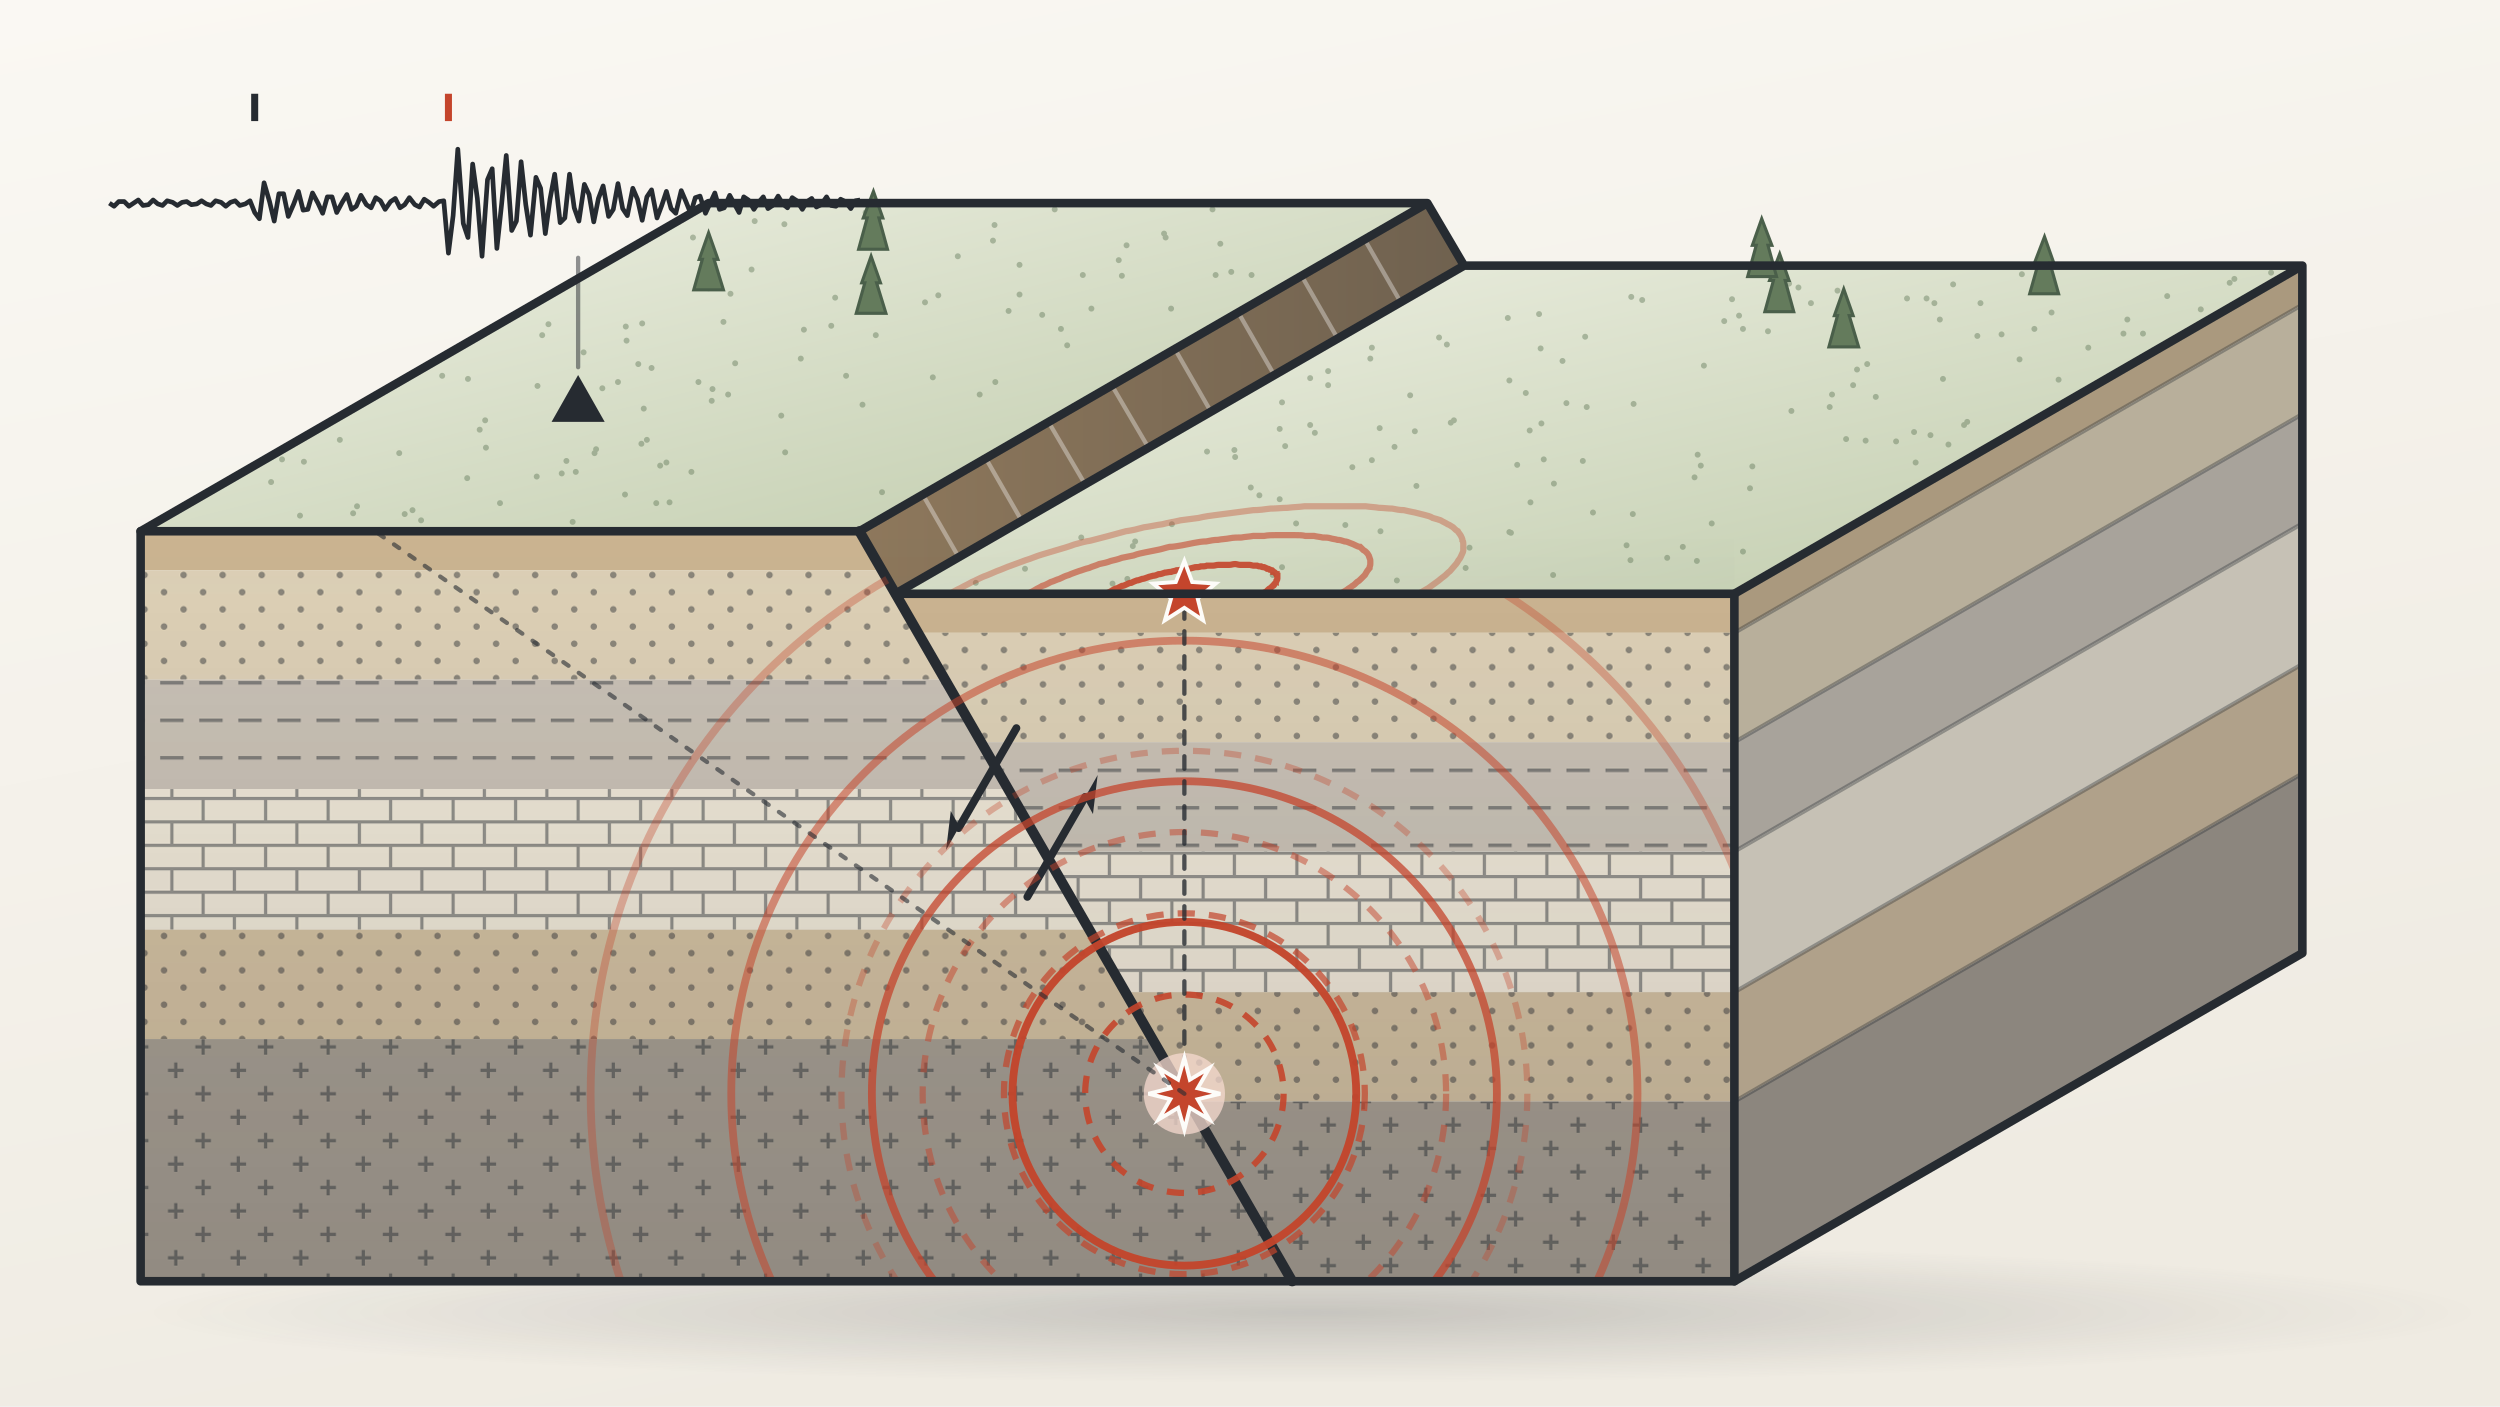
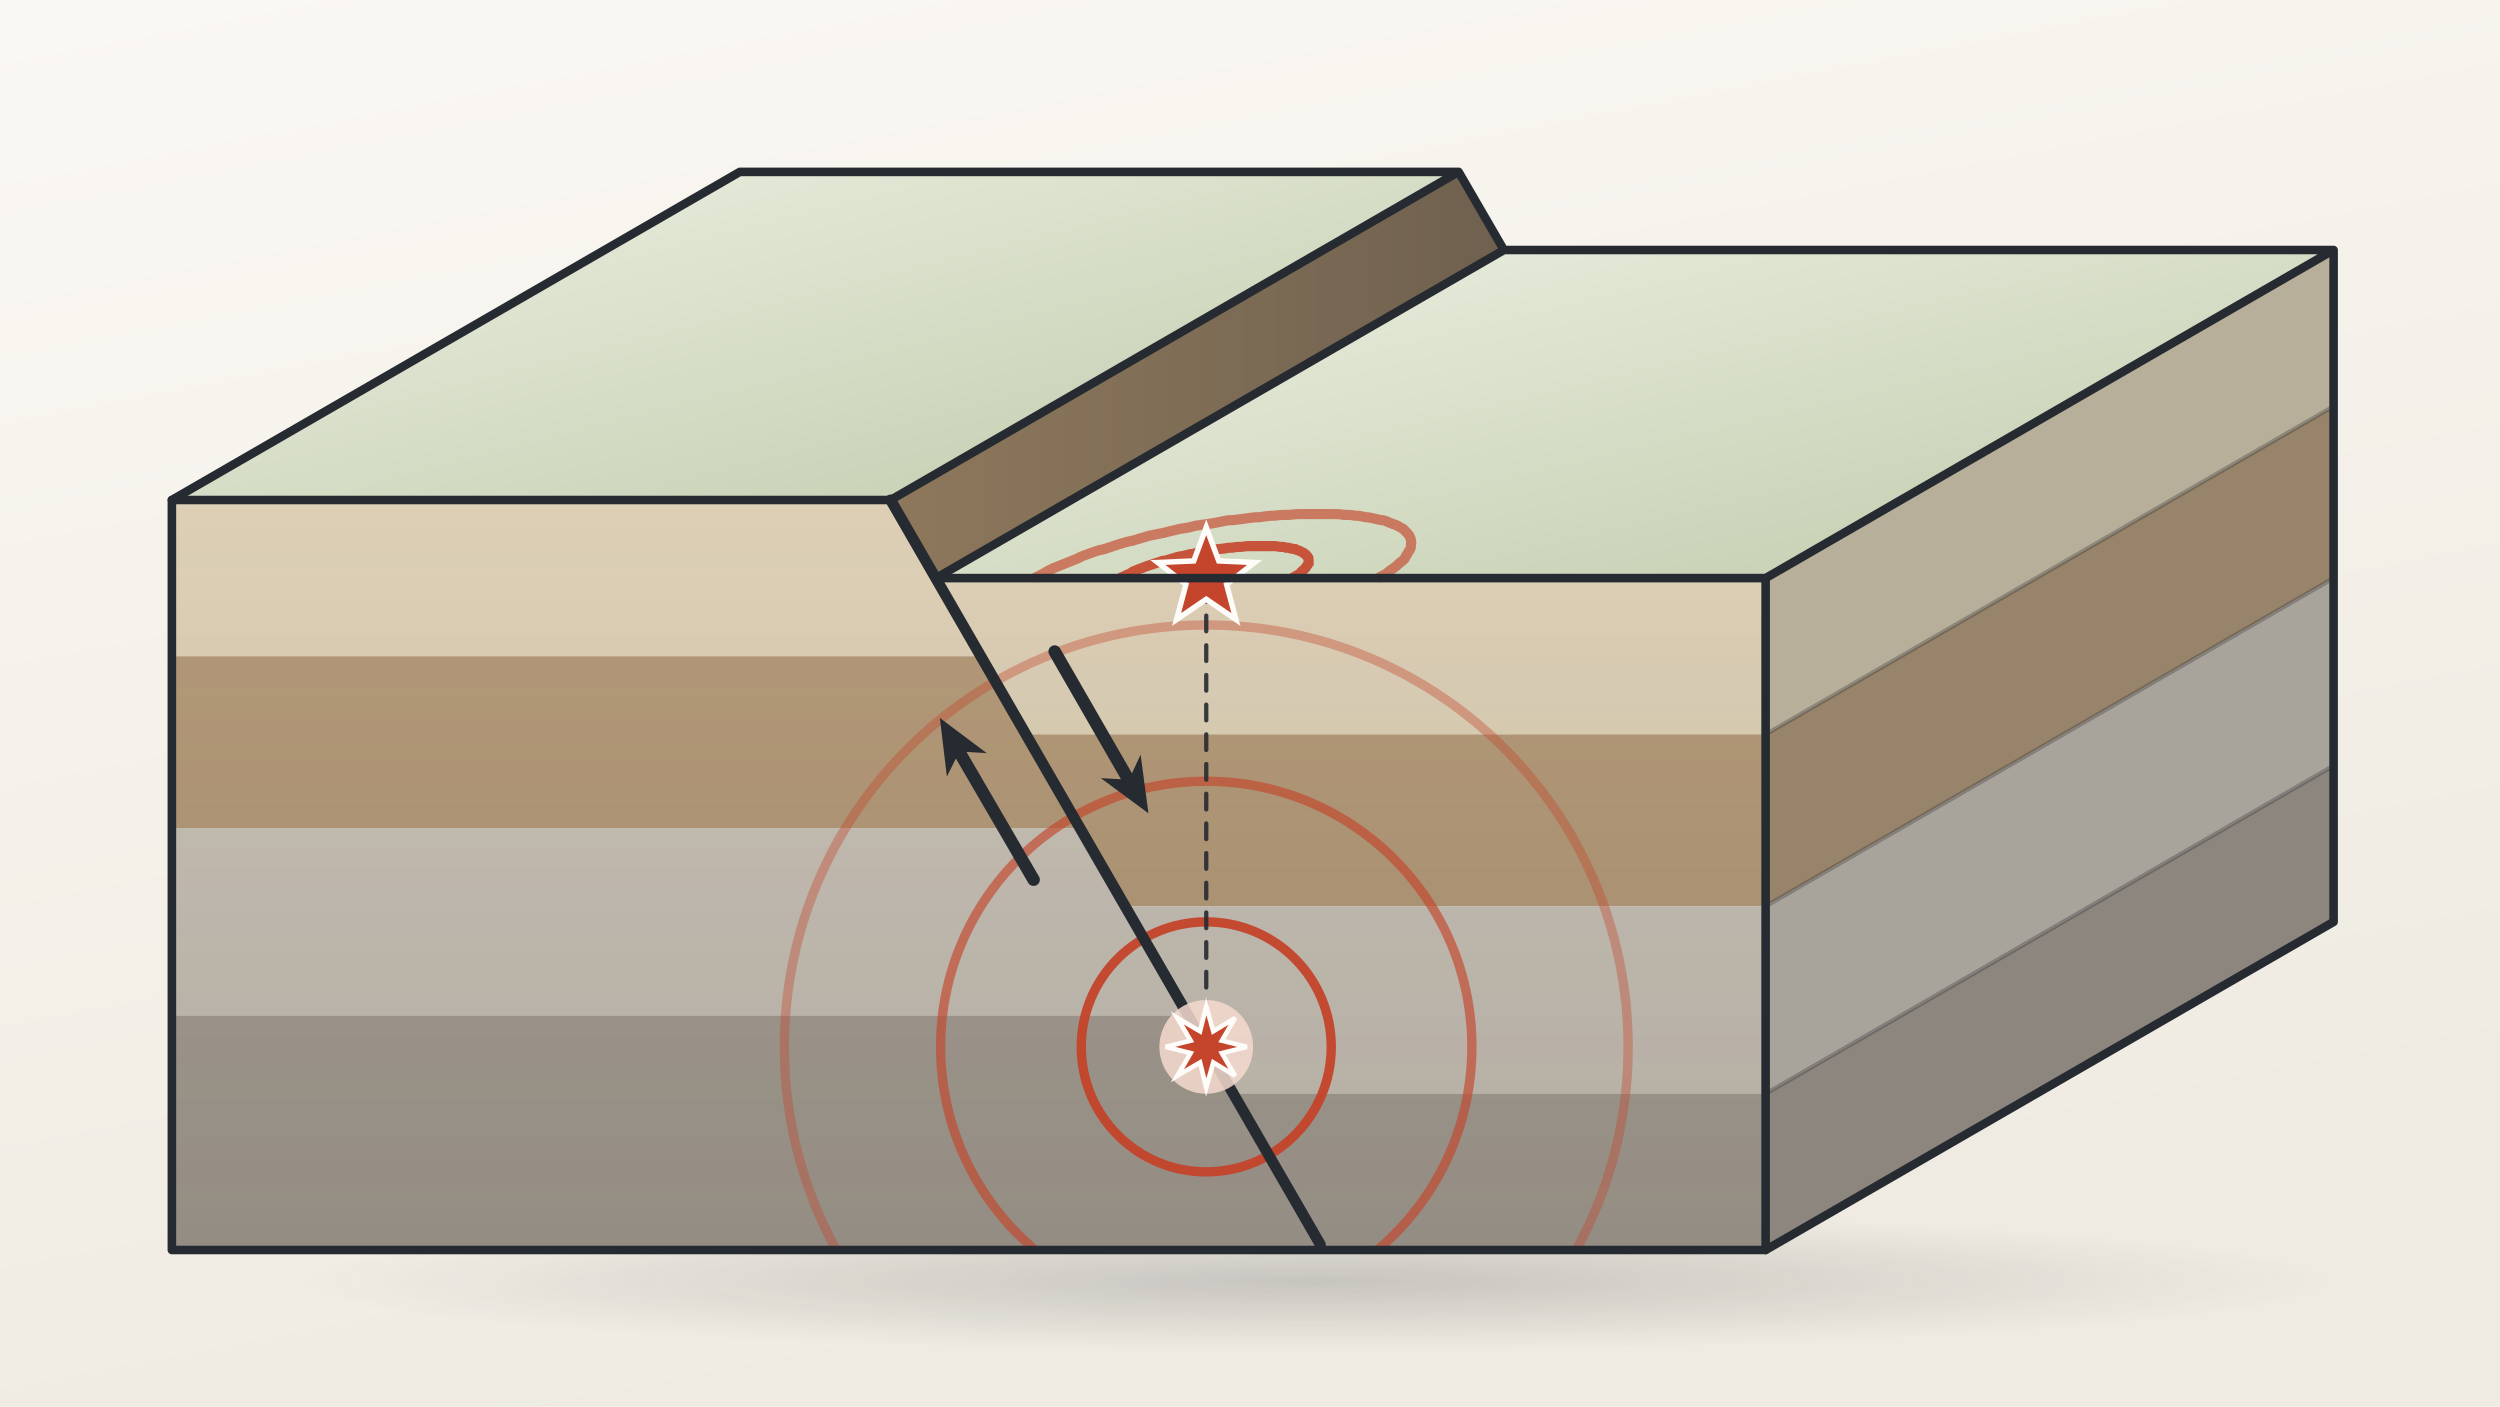
<svg xmlns="http://www.w3.org/2000/svg" viewBox="0 0 320 180">
  <style>.o{fill:none;stroke:#262b31;stroke-width:1.1;stroke-linejoin:round;stroke-linecap:round}.h{fill:none;stroke:#262b31;stroke-opacity:.5;stroke-width:0.55;stroke-linejoin:round;stroke-linecap:round}.hw{fill:none;stroke:#fff;stroke-opacity:.7;stroke-width:0.55;stroke-linejoin:round;stroke-linecap:round}.an{fill:none;stroke:#262b31;stroke-width:0.8;stroke-linecap:round;stroke-linejoin:round}.ah{fill:#262b31}</style>
  <defs>
    <radialGradient id="r1" cx="0.5" cy="0.5" r="0.5">
      <stop offset="0" stop-color="#262b31" stop-opacity="0.2" />
      <stop offset="1" stop-color="#262b31" stop-opacity="0" />
    </radialGradient>
-     <pattern id="p2" width="5" height="4.4" patternUnits="userSpaceOnUse">
-       <rect width="5" height="4.4" fill="#ddd0b6" />
-       <circle cx="1" cy="1" r=".42" fill="#8b867a" />
-       <circle cx="3.5" cy="3.2" r=".42" fill="#8b867a" />
-     </pattern>
-     <pattern id="p3" width="5" height="4.8" patternUnits="userSpaceOnUse">
-       <rect width="5" height="4.8" fill="#c9c1b5" />
-       <path d="M.5 1h3M5 3.4h3" stroke="#807e7a" stroke-width=".45" />
-     </pattern>
-     <pattern id="p4" width="8" height="6" patternUnits="userSpaceOnUse">
-       <rect width="8" height="6" fill="#eee6d6" />
-       <path d="M0 .2h8M0 3.2h8M2 .2v3M6 3.2v3" stroke="#94928c" stroke-width=".42" fill="none" />
-     </pattern>
-     <pattern id="p5" width="5" height="4.4" patternUnits="userSpaceOnUse">
-       <rect width="5" height="4.4" fill="#d2bfa0" />
-       <circle cx="1" cy="1" r=".42" fill="#857c6e" />
-       <circle cx="3.5" cy="3.2" r=".42" fill="#857c6e" />
-     </pattern>
-     <pattern id="p6" width="8" height="6" patternUnits="userSpaceOnUse">
-       <rect width="8" height="6" fill="#a69d91" />
-       <path d="M1 2h2M2 1v2M5.5 5h2M6.5 4v2" stroke="#6c6a66" stroke-width=".42" />
-     </pattern>
-     <linearGradient id="l7" x1="0" y1="0" x2="1" y2="1">
+     <linearGradient id="l2" x1="0" y1="0" x2="0" y2="1">
+       <stop offset="0" stop-color="#262b31" stop-opacity="0" />
+       <stop offset="1" stop-color="#262b31" stop-opacity="0.14" />
+     </linearGradient>
+     <linearGradient id="l3" x1="0" y1="0" x2="1" y2="1">
      <stop offset="0" stop-color="#eef0e3" />
      <stop offset="1" stop-color="#bfcbab" />
    </linearGradient>
-     <linearGradient id="l8" x1="0" y1="0" x2="1" y2="0">
+     <linearGradient id="l4" x1="0" y1="0" x2="1" y2="0">
      <stop offset="0" stop-color="#8e785c" />
      <stop offset="1" stop-color="#6f614f" />
    </linearGradient>
-     <pattern id="p9" width="5" height="4.4" patternUnits="userSpaceOnUse" patternTransform="translate(0 -8)">
-       <rect width="5" height="4.4" fill="#ddd0b6" />
-       <circle cx="1" cy="1" r=".42" fill="#8b867a" />
-       <circle cx="3.5" cy="3.2" r=".42" fill="#8b867a" />
-     </pattern>
-     <pattern id="p10" width="5" height="4.8" patternUnits="userSpaceOnUse" patternTransform="translate(0 -8)">
-       <rect width="5" height="4.8" fill="#c9c1b5" />
-       <path d="M.5 1h3M5 3.4h3" stroke="#807e7a" stroke-width=".45" />
-     </pattern>
-     <pattern id="p11" width="8" height="6" patternUnits="userSpaceOnUse" patternTransform="translate(0 -8)">
-       <rect width="8" height="6" fill="#eee6d6" />
-       <path d="M0 .2h8M0 3.2h8M2 .2v3M6 3.2v3" stroke="#94928c" stroke-width=".42" fill="none" />
-     </pattern>
-     <pattern id="p12" width="5" height="4.4" patternUnits="userSpaceOnUse" patternTransform="translate(0 -8)">
-       <rect width="5" height="4.4" fill="#d2bfa0" />
-       <circle cx="1" cy="1" r=".42" fill="#857c6e" />
-       <circle cx="3.5" cy="3.2" r=".42" fill="#857c6e" />
-     </pattern>
-     <pattern id="p13" width="8" height="6" patternUnits="userSpaceOnUse" patternTransform="translate(0 -8)">
-       <rect width="8" height="6" fill="#a69d91" />
-       <path d="M1 2h2M2 1v2M5.5 5h2M6.5 4v2" stroke="#6c6a66" stroke-width=".42" />
-     </pattern>
-     <pattern id="p14" width="8" height="6" patternUnits="userSpaceOnUse" patternTransform="translate(0 -8)">
-       <rect width="8" height="6" fill="#a69d91" />
-       <path d="M1 2h2M2 1v2M5.5 5h2M6.5 4v2" stroke="#6c6a66" stroke-width=".42" />
-     </pattern>
-     <linearGradient id="l15" x1="0" y1="0" x2="1" y2="1">
-       <stop offset="0" stop-color="#eef0e3" />
-       <stop offset="1" stop-color="#bfcbab" />
-     </linearGradient>
-     <linearGradient id="l16" x1="0" y1="0" x2="0" y2="1">
-       <stop offset="0" stop-color="#262b31" stop-opacity="0" />
-       <stop offset="1" stop-color="#262b31" stop-opacity="0.16" />
-     </linearGradient>
-     <clipPath id="c17">
-       <path d="M18 68l92 0 4.6 8 107.4 0 0 88-204 0Z" />
+     <clipPath id="c5">
+       <path d="M22 64l92 0 5.8 10 106.2 0 0 86-204 0Z" />
    </clipPath>
-     <linearGradient id="l18" x1="0" y1="0" x2="0.35" y2="1">
+     <linearGradient id="l6" x1="0" y1="0" x2="0.35" y2="1">
      <stop offset="0" stop-color="#faf8f3" />
      <stop offset="1" stop-color="#efebe2" />
    </linearGradient>
  </defs>
-   <rect width="320" height="180" fill="url(#l18)" />
-   <ellipse cx="168" cy="168" rx="150" ry="9" fill="url(#r1)" />
-   <path d="M18 68l92 0 2.9 5-94.9 0Z" fill="#cbb491" />
-   <path d="M18 73l94.9 0 8.1 14-103 0Z" fill="url(#p2)" />
-   <path d="M18 87l103 0 8.1 14-111.1 0Z" fill="url(#p3)" />
-   <path d="M18 101l111.1 0 10.3 18-121.4 0Z" fill="url(#p4)" />
-   <path d="M18 119l121.4 0 8.1 14-129.5 0Z" fill="url(#p5)" />
-   <path d="M18 133l129.5 0 17.9 31-147.4 0Z" fill="url(#p6)" />
-   <path d="M18 68l72.7-42 92 0-72.7 42Z" fill="url(#l7)" />
-   <path d="M110 68l72.7-42 4.7 8-72.8 42Z" fill="url(#l8)" />
-   <path d="M118.1 63.3l4.6 8" class="hw" style="stroke-opacity:0.35" />
-   <path d="M126.2 58.7l4.6 8" class="hw" style="stroke-opacity:0.35" />
-   <path d="M134.2 54l4.7 8" class="hw" style="stroke-opacity:0.35" />
-   <path d="M142.3 49.3l4.7 8" class="hw" style="stroke-opacity:0.35" />
-   <path d="M150.4 44.7l4.6 8" class="hw" style="stroke-opacity:0.35" />
-   <path d="M158.5 40l4.6 8" class="hw" style="stroke-opacity:0.35" />
-   <path d="M166.6 35.3l4.6 8" class="hw" style="stroke-opacity:0.35" />
-   <path d="M174.7 30.7l4.6 8" class="hw" style="stroke-opacity:0.35" />
-   <path d="M114.6 76l107.4 0 0 5-104.5 0Z" fill="#cbb491" />
-   <path d="M222 76l72.7-42 0 5-72.7 42Z" fill="#aa997e" />
-   <path d="M222 76l72.7-42" class="h" style="stroke-opacity:0.35" />
-   <path d="M117.5 81l104.5 0 0 14-96.4 0Z" fill="url(#p9)" />
-   <path d="M222 81l72.7-42 0 14-72.7 42Z" fill="#b8af9b" />
-   <path d="M222 81l72.7-42" class="h" style="stroke-opacity:0.35" />
-   <path d="M125.6 95l96.4 0 0 14-88.3 0Z" fill="url(#p10)" />
-   <path d="M222 95l72.7-42 0 14-72.7 42Z" fill="#a8a39b" />
-   <path d="M222 95l72.7-42" class="h" style="stroke-opacity:0.35" />
-   <path d="M133.7 109l88.3 0 0 18-77.9 0Z" fill="url(#p11)" />
-   <path d="M222 109l72.7-42 0 18-72.7 42Z" fill="#c6c1b5" />
-   <path d="M222 109l72.7-42" class="h" style="stroke-opacity:0.35" />
-   <path d="M144.1 127l77.9 0 0 14-69.9 0Z" fill="url(#p12)" />
-   <path d="M222 127l72.7-42 0 14-72.7 42Z" fill="#b0a18a" />
-   <path d="M222 127l72.7-42" class="h" style="stroke-opacity:0.35" />
-   <path d="M152.1 141l69.9 0 0 23-56.6 0Z" fill="url(#p13)" />
-   <path d="M222 141l72.7-42 0 23-72.7 42Z" fill="#8c867e" />
-   <path d="M222 141l72.7-42" class="h" style="stroke-opacity:0.35" />
-   <path d="M160.8 156l61.2 0 0 8-56.6 0Z" fill="url(#p14)" />
-   <path d="M222 156l72.7-42 0 8-72.7 42Z" fill="#8c867e" />
-   <path d="M114.6 76l72.8-42 107.3 0-72.7 42Z" fill="url(#l15)" />
-   <path d="M238.8 56.4h0M164.1 51.5h0M94.1 46.5h0M202.9 43.1h0M61.4 55h0M96.2 34.5h0M162.9 73.6h0M285.4 36.2h0M195.3 50.3h0M53.9 66.6h0M131.2 72.8h0M76.3 57.5h0M59.9 48.5h0M170 49.3h0M167.7 48.4h0M290.7 34.9h0M239 46.6h0M100.5 57.9h0M84 64.4h0M202.6 59h0M217.7 59.6h0M272.3 40.9h0M36.1 58.8h0M236.3 56.2h0M245.2 59.2h0M80.1 41.8h0M195.9 64.3h0M62.1 53.8h0M267.3 44.5h0M62.2 57.3h0M45.7 64.8h0M193.2 68.1h0M164.5 57.1h0M110.8 37.6h0M92.6 41.2h0M74.1 50.2h0M82.8 56.3h0M271.8 42.7h0M144.2 31.4h0M91.1 51.3h0M237.2 49.3h0M110.8 27.2h0M82.1 56.8h0M198.9 61.9h0M85.7 64.3h0M80.2 43.6h0M112.1 42.9h0M127.4 48.9h0M247.1 55.7h0M197 40.2h0M68.7 61h0M260.4 42.1h0M84.5 59.6h0M235.2 37.2h0M127.3 28.8h0M240.1 50.8h0M112.9 63h0M96.6 28.3h0M118.4 38.7h0M130.5 33.9h0M161.2 63.4h0M106.9 38.1h0M51.1 58h0M193 40.7h0M163.8 63.9h0M219.1 67h0M43.5 56.3h0M82.4 52.3h0M145 69.9h0M156.2 31.2h0M263.5 48.6h0M200.5 51.6h0M51.8 65.8h0M88.7 30.4h0M229 36.3h0M70.2 41.5h0M155.2 26.8h0M74.7 45.1h0M231.8 38.8h0M218.1 46.8h0M244.1 38.2h0M139.7 39.5h0M262.6 40h0M160.2 35.2h0M234.2 52.1h0M173.1 59.8h0M180.5 50.6h0M82.2 41.4h0M281.7 39.6h0M194.2 59.5h0M209.1 51.7h0M90.7 36.9h0M69.4 42.9h0M195.8 55.1h0M208.8 38h0M73.3 66.8h0M129.1 39.8h0M73.7 60.4h0M248.7 48.5h0M133.4 40.3h0M91.2 49.8h0M246.6 38.2h0M224.3 59.7h0M160.1 62.4h0M83.4 47.1h0M248.3 40.9h0M230.2 36.8h0M88.5 60.4h0M93.2 50.5h0M181.1 55.2h0M143.2 33.3h0M249.4 56.9h0M38.4 66h0M198.8 73.6h0M203.1 52.1h0M138.6 35.2h0M34.7 61.7h0M203.9 65.6h0M52.8 65.3h0M178.5 57.2h0M193.2 48.7h0M250 36.4h0M172.2 67.2h0M56.6 48.1h0M176.7 68h0M100 53.2h0M197.3 54.2h0M197.2 44.6h0M155.6 35.2h0M208.7 71.7h0M258.5 46h0M79.1 48.9h0M210.2 38.4h0M136.6 44.2h0M253.1 43h0M242.7 56.5h0M165.9 67h0M223.1 42.1h0M200 46.2h0M127.1 30.8h0M286 35.7h0M184.2 43.2h0M149.2 30.4h0M216.9 61.1h0M68.8 49.4h0M185.2 44.1h0M187.6 72.7h0M193.4 68.2h0M143.6 35.3h0M59.8 61.2h0M175.4 45.9h0M237.7 47.3h0M245 55.3h0M217.2 71.8h0M102.5 45.9h0M130.5 37.7h0M185.7 54.1h0M229.3 52.6h0M110.4 51.8h0M253.5 38.8h0M122.6 32.8h0M251.8 54h0M150 67.1h0M163.8 54.9h0M144.3 74.1h0M251.4 54.4h0M157.6 34.8h0M168.3 55.4h0M164.1 72.6h0M158.1 58.5h0M277.4 37.9h0M108.3 48.1h0M77.1 49.7h0M247.6 38.8h0M102.9 42.2h0M215.4 70h0M178.8 74.3h0M76.1 58h0M181.3 62.2h0M135.8 42.1h0M93.5 37.6h0M81.7 46.6h0M85.3 59.2h0M158 57.6h0M125.4 50.5h0M138.4 68.8h0M106.4 41.7h0M186.1 53.8h0M234.5 50.5h0M209 65.8h0M226.3 42.4h0M224 62.5h0M149 29.9h0M135 26.8h0M208.2 69.8h0M120.1 37.8h0M80 63.3h0M217.3 58.2h0M188.1 70.1h0M149.9 39.5h0M38.9 59.1h0M221.7 38.3h0M223.1 70.6h0M175.6 44.5h0M170 47.5h0M64 64.4h0M45.2 65.7h0M167.7 54.4h0M145.3 69.3h0M72.5 59h0M258.8 35.1h0M213.4 71.4h0M100.4 28.7h0M119.4 48.3h0M154.5 57.8h0M142.4 74.7h0M220.7 41.1h0M89.4 48.9h0M197.6 58.8h0M71.9 60.6h0M124.9 74.6h0M256.2 42.8h0M222.6 40.4h0M175.6 58.9h0M176.6 54.8h0M274.3 42.7h0" stroke="#647b5c" stroke-width="0.76" stroke-linecap="round" fill="none" stroke-opacity="0.45" />
-   <path d="M90.7 29.8L91.9 33.2L91.4 33.2L92.6 37.1L88.8 37.1L89.9 33.2L89.5 33.2Z" fill="#647b5c" stroke="#4a5f4a" stroke-width="0.4" />
-   <path d="M111.8 24.5L113 27.9L112.5 27.9L113.6 31.9L109.9 31.9L111 27.9L110.5 27.9Z" fill="#647b5c" stroke="#4a5f4a" stroke-width="0.4" />
-   <path d="M111.5 32.8L112.7 36.2L112.2 36.2L113.4 40.1L109.6 40.1L110.7 36.2L110.3 36.2Z" fill="#647b5c" stroke="#4a5f4a" stroke-width="0.4" />
-   <path d="M227.8 32.5L229 35.9L228.5 35.9L229.6 39.9L225.9 39.9L227 35.9L226.5 35.9Z" fill="#647b5c" stroke="#4a5f4a" stroke-width="0.4" />
-   <path d="M236 37L237.2 40.4L236.7 40.4L237.9 44.4L234.1 44.4L235.2 40.4L234.8 40.4Z" fill="#647b5c" stroke="#4a5f4a" stroke-width="0.4" />
-   <path d="M261.7 30.3L262.9 33.7L262.4 33.7L263.5 37.6L259.8 37.6L260.9 33.7L260.4 33.7Z" fill="#647b5c" stroke="#4a5f4a" stroke-width="0.4" />
-   <path d="M225.5 28L226.8 31.4L226.3 31.4L227.4 35.4L223.7 35.4L224.8 31.4L224.3 31.4Z" fill="#647b5c" stroke="#4a5f4a" stroke-width="0.4" />
-   <path d="M18 68l204 0 0 96-204 0Z" fill="url(#l16)" />
-   <path d="M110 68l55.4 96" class="o" style="stroke-width:1.3" />
-   <path d="M130.1 93.2l-7.4 12.8" fill="none" stroke="#262b31" stroke-width="1" stroke-linecap="round" stroke-linejoin="round" />
-   <path d="M121.1 108.8l.6-5 1.1 2Z" fill="#262b31" />
-   <path d="M131.5 114.8l7.4-12.8" fill="none" stroke="#262b31" stroke-width="1" stroke-linecap="round" stroke-linejoin="round" />
-   <path d="M140.5 99.2l-.6 5-1.1-2Z" fill="#262b31" />
-   <g clip-path="url(#c17)">
-     <circle cx="151.6" cy="140" r="22" fill="none" stroke="#c4452c" stroke-width="1" stroke-opacity="0.95" />
-     <circle cx="151.6" cy="140" r="40" fill="none" stroke="#c4452c" stroke-width="1" stroke-opacity="0.75" />
-     <circle cx="151.6" cy="140" r="58" fill="none" stroke="#c4452c" stroke-width="1" stroke-opacity="0.55" />
-     <circle cx="151.6" cy="140" r="76" fill="none" stroke="#c4452c" stroke-width="1" stroke-opacity="0.35" />
-     <circle cx="151.6" cy="140" r="12.7" fill="none" stroke="#c4452c" stroke-width="0.8" stroke-dasharray="2.2 1.8" stroke-opacity="0.9" />
-     <circle cx="151.6" cy="140" r="23.1" fill="none" stroke="#c4452c" stroke-width="0.8" stroke-dasharray="2.2 1.8" stroke-opacity="0.7" />
-     <circle cx="151.6" cy="140" r="33.5" fill="none" stroke="#c4452c" stroke-width="0.8" stroke-dasharray="2.2 1.8" stroke-opacity="0.5" />
-     <circle cx="151.6" cy="140" r="43.9" fill="none" stroke="#c4452c" stroke-width="0.8" stroke-dasharray="2.2 1.8" stroke-opacity="0.35" />
+   <rect width="320" height="180" fill="url(#l6)" />
+   <ellipse cx="168" cy="164" rx="132" ry="9" fill="url(#r1)" />
+   <path d="M22 64l92 0 11.5 20-103.5 0Z" fill="#ddd0b6" />
+   <path d="M22 84l103.5 0 12.7 22-116.2 0Z" fill="#b59a78" />
+   <path d="M22 106l116.2 0 13.9 24-130.1 0Z" fill="#c9c1b5" />
+   <path d="M22 130l130.1 0 17.3 30-147.4 0Z" fill="#a69d91" />
+   <path d="M119.8 74l106.2 0 0 20-94.7 0Z" fill="#ddd0b6" />
+   <path d="M226 74l72.7-42 0 20-72.7 42Z" fill="#b8af9b" />
+   <path d="M131.3 94l94.7 0 0 22-82 0Z" fill="#b59a78" />
+   <path d="M226 94l72.7-42 0 22-72.7 42Z" fill="#98846a" />
+   <path d="M226 94l72.7-42" class="h" style="stroke-opacity:0.3" />
+   <path d="M144 116l82 0 0 24-68.1 0Z" fill="#c9c1b5" />
+   <path d="M226 116l72.7-42 0 24-72.7 42Z" fill="#a8a39b" />
+   <path d="M226 116l72.7-42" class="h" style="stroke-opacity:0.3" />
+   <path d="M157.9 140l68.1 0 0 20-56.6 0Z" fill="#a69d91" />
+   <path d="M226 140l72.7-42 0 20-72.7 42Z" fill="#8c867e" />
+   <path d="M226 140l72.7-42" class="h" style="stroke-opacity:0.3" />
+   <path d="M22 64l92 0 5.8 10 106.2 0 0 86-204 0Z" fill="url(#l2)" />
+   <path d="M22 64l72.7-42 92 0-72.7 42Z" fill="url(#l3)" />
+   <path d="M114 64l72.7-42 5.8 10-72.7 42Z" fill="url(#l4)" />
+   <path d="M119.8 74l72.7-42 106.2 0-72.7 42Z" fill="url(#l3)" />
+   <g clip-path="url(#c5)">
+     <circle cx="154.4" cy="134" r="16" fill="none" stroke="#c4452c" stroke-width="1.2" stroke-opacity="0.95" />
+     <circle cx="154.4" cy="134" r="34" fill="none" stroke="#c4452c" stroke-width="1.2" stroke-opacity="0.65" />
+     <circle cx="154.4" cy="134" r="54" fill="none" stroke="#c4452c" stroke-width="1.2" stroke-opacity="0.38" />
  </g>
-   <path d="M151.6 140l0-64" class="h" style="stroke-dasharray:1.6 1.6;stroke-opacity:0.8" />
-   <path d="M161.6 76c0 0 .2-.2 .4-.2 .1-.1 .2-.2 .3-.3 .1-.1 .2-.2 .3-.2 .1-.1 .2-.2 .3-.3 .1 0 .2-.1 .2-.2 .1-.1 .1-.2 .2-.2 0-.1 .1-.2 .1-.3 0 0 .1-.1 .1-.2 0 0 0-.1 0-.2 0-.1 0-.1 0-.2-.1 0-.1-.1-.1-.2-.1 0-.1-.1-.2-.2 0 0-.1-.1-.2-.1 0-.1-.1-.1-.2-.2-.1 0-.2-.1-.3-.1-.1-.1-.2-.1-.3-.1-.1-.1-.2-.1-.4-.2-.1 0-.3 0-.4-.1-.2 0-.3 0-.5-.1-.1 0-.3 0-.5 0-.1 0-.3-.1-.5-.1-.2 0-.4 0-.6 0-.2 0-.4 0-.6 0-.2 0-.4-.1-.6-.1-.3 0-.5 .1-.7 .1-.2 0-.5 0-.7 0-.2 0-.5 0-.7 0-.3 0-.5 .1-.7 .1-.3 0-.5 0-.8 0-.2 .1-.5 .1-.8 .1-.2 .1-.5 .1-.7 .1-.3 .1-.5 .1-.8 .2-.3 0-.5 0-.8 .1-.2 0-.5 .1-.8 .1-.2 .1-.5 .1-.7 .2-.3 0-.6 .1-.8 .1-.3 .1-.5 .2-.8 .2-.2 .1-.5 .2-.7 .2-.3 .1-.5 .1-.7 .2-.3 .1-.5 .2-.7 .2-.3 .1-.5 .2-.7 .2-.3 .1-.5 .2-.7 .3-.2 0-.4 .1-.6 .2-.2 .1-.4 .2-.6 .2-.2 .1-.4 .2-.6 .3-.2 0-.3 .1-.5 .2-.2 .1-.3 .2-.5 .3-.1 0-.4 .2-.4 .2" fill="none" stroke="#c4452c" stroke-width="0.8" stroke-opacity="0.9" />
-   <path d="M171.6 76c.1-.1 .5-.3 .8-.5 .2-.2 .5-.3 .7-.5 .2-.1 .4-.3 .6-.5 .2-.1 .4-.3 .5-.4 .2-.2 .4-.4 .5-.5 .1-.2 .2-.3 .3-.5 .1-.1 .2-.3 .3-.4 0-.2 .1-.3 .1-.5 0-.1 0-.2 0-.4 0-.1 0-.2-.1-.4 0-.1-.1-.2-.1-.3-.1-.2-.2-.3-.3-.4-.1-.1-.2-.2-.4-.3-.1-.1-.3-.3-.4-.4-.2 0-.4-.1-.6-.2-.2-.1-.4-.2-.7-.3-.2-.1-.5-.2-.7-.2-.3-.1-.6-.2-.9-.2-.3-.1-.6-.1-.9-.2-.3-.1-.7-.1-1-.1-.4-.1-.7-.1-1.1-.2-.4 0-.7 0-1.1 0-.4-.1-.8-.1-1.3-.1-.4 0-.8 0-1.2 0-.5 0-.9 0-1.4 0-.4 0-.9 0-1.4 .1-.4 0-.9 0-1.4 0-.5 .1-1 .1-1.5 .2-.5 0-1 0-1.5 .1-.5 .1-1 .1-1.5 .2-.5 0-1 .1-1.5 .2-.5 0-1.1 .1-1.6 .2-.5 .1-1 .2-1.5 .3-.6 .1-1.1 .2-1.6 .2-.5 .1-1 .3-1.6 .4-.5 .1-1 .2-1.5 .3-.5 .1-1 .2-1.5 .4-.5 .1-1 .2-1.5 .3-.5 .2-1 .3-1.4 .4-.5 .2-1 .3-1.5 .4-.4 .2-.9 .3-1.3 .5-.5 .1-.9 .3-1.3 .4-.5 .2-.9 .3-1.3 .5-.4 .1-.8 .3-1.2 .5-.4 .1-.7 .3-1.1 .4-.4 .2-.7 .4-1.1 .5-.3 .2-.6 .3-.9 .5-.3 .2-.8 .4-.9 .5" fill="none" stroke="#c4452c" stroke-width="0.8" stroke-opacity="0.6" />
-   <path d="M181.6 76c.2-.1 .8-.5 1.2-.7 .4-.3 .7-.5 1.1-.8 .3-.2 .6-.5 .9-.7 .3-.2 .5-.5 .8-.7 .2-.2 .4-.5 .6-.7 .2-.2 .4-.5 .5-.7 .2-.2 .3-.5 .4-.7 .1-.2 .2-.4 .2-.6 0-.2 0-.4 0-.7 0-.2 0-.4-.1-.5 0-.2-.1-.4-.2-.6-.1-.2-.3-.4-.4-.6-.2-.1-.4-.3-.6-.5-.2-.1-.4-.3-.7-.4-.3-.2-.6-.3-.9-.5-.3-.1-.6-.2-1-.3-.3-.2-.7-.3-1.1-.4-.4-.1-.8-.2-1.2-.3-.5-.1-1-.2-1.4-.3-.5 0-1-.1-1.5-.2-.6 0-1.1-.1-1.7-.1-.5-.1-1.1-.1-1.7-.2-.6 0-1.2 0-1.8 0-.6 0-1.3 0-1.9 0-.7 0-1.4 0-2 0-.7 0-1.4 0-2.1 0-.7 .1-1.4 .1-2.2 .2-.7 0-1.4 .1-2.2 .1-.7 .1-1.5 .2-2.2 .2-.8 .1-1.5 .2-2.3 .3-.8 .1-1.5 .2-2.3 .3-.8 .1-1.6 .2-2.4 .4-.7 .1-1.5 .2-2.3 .3-.8 .2-1.6 .3-2.3 .5-.8 .1-1.6 .3-2.4 .4-.7 .2-1.5 .4-2.3 .5-.7 .2-1.5 .4-2.2 .6-.8 .2-1.5 .4-2.3 .6-.7 .1-1.4 .3-2.1 .5-.8 .3-1.5 .5-2.2 .7-.7 .2-1.3 .4-2 .6-.7 .2-1.3 .5-2 .7-.6 .2-1.3 .5-1.9 .7-.6 .2-1.2 .5-1.8 .7-.5 .2-1.1 .5-1.7 .7-.5 .2-1 .5-1.5 .7-.5 .3-1 .5-1.5 .8-.5 .2-1.1 .6-1.3 .7" fill="none" stroke="#c4452c" stroke-width="0.8" stroke-opacity="0.38" />
-   <path d="M151.6 71.8l1 2.7 3 .2-2.3 1.9 .7 2.8-2.4-1.6-2.5 1.6 .8-2.8-2.3-1.9 2.9-.2Z" fill="#c4452c" stroke="#fdfcf9" stroke-width="0.5" />
-   <circle cx="151.6" cy="140" r="5.2" fill="#f5d9cf" opacity="0.75" />
-   <path d="M151.6 135.4l.7 2.8 2.5-1.5-1.5 2.6 2.9 .7-2.9 .7 1.5 2.6-2.5-1.5-.7 2.8-.8-2.8-2.5 1.5 1.5-2.6-2.8-.7 2.8-.7-1.5-2.6 2.5 1.5Z" fill="#c4452c" stroke="#fdfcf9" stroke-width="0.5" />
-   <path d="M18 164l0-96 92 0M114.6 76l107.4 0 0 88-204 0" class="o" />
-   <path d="M18 68l72.7-42 92 0 4.7 8 107.3 0 0 88-72.7 42M222 76l72.7-42M110 68l72.7-42M114.6 76l72.8-42" class="o" />
-   <path d="M74 48l3.4 6-6.8 0Z" fill="#262b31" />
-   <path d="M151.6 140l-103.6-72" class="h" style="stroke-dasharray:0.8 1.6;stroke-opacity:0.6" />
-   <path d="M74 47l0-14" class="h" style="stroke-opacity:0.5" />
-   <path d="M14 26l.6 .4 .6-.6 .7 0 .6 .6 .6-.4 .6-.4 .6 .7 .7-.1 .6-.6 .6 .5 .6 .2 .6-.6 .7 .2 .6 .4 .6-.4 .6-.1 .6 .4 .7-.1 .6-.4 .6 .4 .6 .2 .6-.6 .7 .2 .6 .5 .6-.5 .6-.2 .6 .6 .7-.2 .6-.4 .6 1.5 .6 .8 .6-4.6 .7 2.4 .6 2.5 .6-3.5 .6 0 .6 2.9 .7-1.6 .6-1.6 .6 2.4 .6-.1 .6-2.1 .7 1.3 .6 1.3 .6-2.1 .6 0 .6 2 .7-1.3 .6-1 .6 1.9 .6-.4 .6-1.4 .7 1.2 .6 .4 .6-1.3 .6 .4 .6 1.1 .7-1 .6-.4 .6 1.2 .6-.4 .6-.9 .7 .9 .6 .3 .6-1 .6 .4 .6 .5 .7-.6 .6-.1 .6 6.7 .6-4.8 .6-8.5 .7 9.5 .6 1.8 .6-9.4 .6 4.4 .6 7.4 .7-9.8 .6-1.4 .6 10.2 .6-5.6 .6-6.3 .7 9.6 .6-1.2 .6-7.6 .6 5.5 .6 3.9 .7-7.4 .6 1.4 .6 5.8 .6-4.4 .6-3.2 .7 6.2 .6-.6 .6-5.6 .6 4.3 .6 1.7 .7-4.7 .6 1.3 .6 3.5 .6-3 .6-1.6 .7 3.9 .6-.9 .6-3.3 .6 3.2 .6 .9 .7-3.5 .6 1.4 .6 2.7 .6-3 .6-.9 .7 3.6 .6-1.6 .6-1.8 .6 2.2 .6 .6 .7-2.9 .6 1.4 .6 1.5 .6-2 .6-.2 .7 2.2 .6-1.3 .6-1.3 .6 2.1 .6-.2 .7-1.6 .6 1.1 .6 1.1 .6-2 .6 .4 .7 1.2 .6-.9 .6-.7 .6 1.5 .6-.4 .7-1.2 .6 1 .6 .5 .6-1.3 .6 .4 .7 1.1 .6-1 .6-.4 .6 1.1 .6-.3 .7-1 .6 1.1 .6 .1 .6-.9 .6 .3 .7 .9 .6-1 .6-.1" fill="none" stroke="#262b31" stroke-width="0.6" stroke-linejoin="round" />
-   <path d="M32.6 12l0 3.5" stroke="#262b31" stroke-width="0.9" />
-   <path d="M57.4 12l0 3.5" stroke="#c4452c" stroke-width="0.9" />
+   <path d="M114 64l55 95.3" class="o" style="stroke-width:1.4" />
+   <path d="M132.3 112.6l-9.6-16.5" fill="none" stroke="#262b31" stroke-width="1.6" stroke-linecap="round" stroke-linejoin="round" />
+   <path d="M120.3 91.9l6 4.5-3.5-.2-1.6 3.2Z" fill="#262b31" />
+   <path d="M135 83.4l9.5 16.5" fill="none" stroke="#262b31" stroke-width="1.6" stroke-linecap="round" stroke-linejoin="round" />
+   <path d="M147 104.1l-6.1-4.5 3.6 .2 1.5-3.2Z" fill="#262b31" />
+   <path d="M154.4 134l0-60" class="h" style="stroke-dasharray:2 1.8;stroke-opacity:0.9" />
+   <path d="M165.4 74c.1-.1 .4-.2 .5-.3 .2-.1 .4-.2 .5-.3 .1-.2 .3-.3 .4-.4 .1-.1 .2-.2 .3-.3 .1-.1 .1-.2 .2-.3 .1-.1 .1-.2 .2-.3 0-.1 0-.2 0-.3 0 0 0-.1 0-.2 0-.1 0-.2-.1-.3 0-.1-.1-.1-.2-.2 0-.1-.1-.2-.2-.2-.1-.1-.2-.2-.3-.2-.2-.1-.3-.2-.4-.2-.2-.1-.4-.1-.5-.2-.2 0-.4-.1-.6-.1-.2-.1-.4-.1-.6-.1-.2-.1-.4-.1-.7-.1-.2 0-.5-.1-.7-.1-.3 0-.5 0-.8 0-.3 0-.6 0-.8 0-.3 0-.6 0-.9 0-.3 0-.6 0-.9 0-.4 0-.7 .1-1 .1-.3 0-.7 0-1 .1-.3 0-.7 0-1 .1-.3 0-.7 .1-1 .1-.4 .1-.7 .1-1 .2-.4 0-.7 .1-1.1 .2-.3 0-.7 .1-1 .2-.3 0-.7 .1-1 .2-.3 .1-.7 .1-1 .2-.3 .1-.7 .2-1 .3-.3 .1-.6 .2-.9 .2-.3 .1-.6 .2-.9 .3-.3 .1-.6 .2-.9 .3-.3 .1-.6 .2-.8 .3-.3 .1-.6 .2-.8 .3-.3 .1-.5 .2-.7 .4-.3 .1-.5 .2-.7 .3-.2 .1-.5 .2-.6 .3" fill="none" stroke="#c4452c" stroke-width="1.3" stroke-opacity="0.9" />
+   <path d="M176.4 74c.2-.1 .7-.4 1.1-.6 .3-.3 .6-.5 .9-.7 .3-.2 .5-.4 .7-.6 .3-.2 .5-.4 .7-.6 .1-.3 .3-.5 .4-.7 .1-.2 .2-.4 .3-.5 .1-.2 .1-.4 .1-.6 .1-.2 0-.4 0-.5 0-.2-.1-.4-.2-.6-.1-.1-.2-.3-.3-.4-.2-.2-.3-.3-.5-.5-.2-.1-.4-.2-.7-.4-.2-.1-.5-.2-.8-.3-.3-.1-.6-.3-1-.4-.3 0-.7-.1-1.1-.2-.4-.1-.8-.2-1.2-.2-.4-.1-.9-.2-1.4-.2-.4-.1-.9-.1-1.4-.1-.5-.1-1.1-.1-1.6-.1-.6 0-1.1 0-1.7 0-.6 0-1.2 0-1.8 0-.6 0-1.2 0-1.8 .1-.6 0-1.3 0-1.9 .1-.7 0-1.3 .1-2 .2-.7 0-1.3 .1-2 .2-.7 .1-1.4 .2-2 .2-.7 .1-1.4 .3-2.1 .4-.7 .1-1.4 .2-2.1 .3-.6 .2-1.3 .3-2 .4-.7 .2-1.4 .3-2 .5-.7 .1-1.4 .3-2 .4-.7 .2-1.3 .4-2 .6-.6 .1-1.3 .3-1.9 .5-.6 .2-1.2 .4-1.8 .6-.6 .1-1.2 .3-1.7 .5-.6 .2-1.2 .4-1.7 .7-.5 .2-1 .4-1.5 .6-.5 .2-1 .4-1.5 .6-.4 .2-.9 .4-1.3 .7-.4 .2-1 .5-1.2 .6" fill="none" stroke="#c4452c" stroke-width="1.3" stroke-opacity="0.65" />
+   <path d="M154.4 67.5l1.6 4.3 4.6 .2-3.6 2.8 1.2 4.5-3.8-2.6-3.8 2.6 1.2-4.5-3.6-2.8 4.6-.2Z" fill="#c4452c" stroke="#fdfcf9" stroke-width="0.7" />
+   <circle cx="154.4" cy="134" r="6" fill="#f5d9cf" opacity="0.85" />
+   <path d="M154.4 128.8l.9 3.2 2.8-1.7-1.7 2.9 3.2 .8-3.2 .8 1.7 2.9-2.8-1.7-.9 3.2-.8-3.2-2.9 1.7 1.7-2.9-3.2-.8 3.2-.8-1.7-2.9 2.9 1.7Z" fill="#c4452c" stroke="#fdfcf9" stroke-width="0.6" />
+   <path d="M22 160l0-96 92 0M119.8 74l106.2 0 0 86-204 0" class="o" />
+   <path d="M22 64l72.7-42 92 0 5.8 10 106.2 0 0 86-72.7 42M226 74l72.7-42M114 64l72.7-42M119.8 74l72.7-42" class="o" />
</svg>
